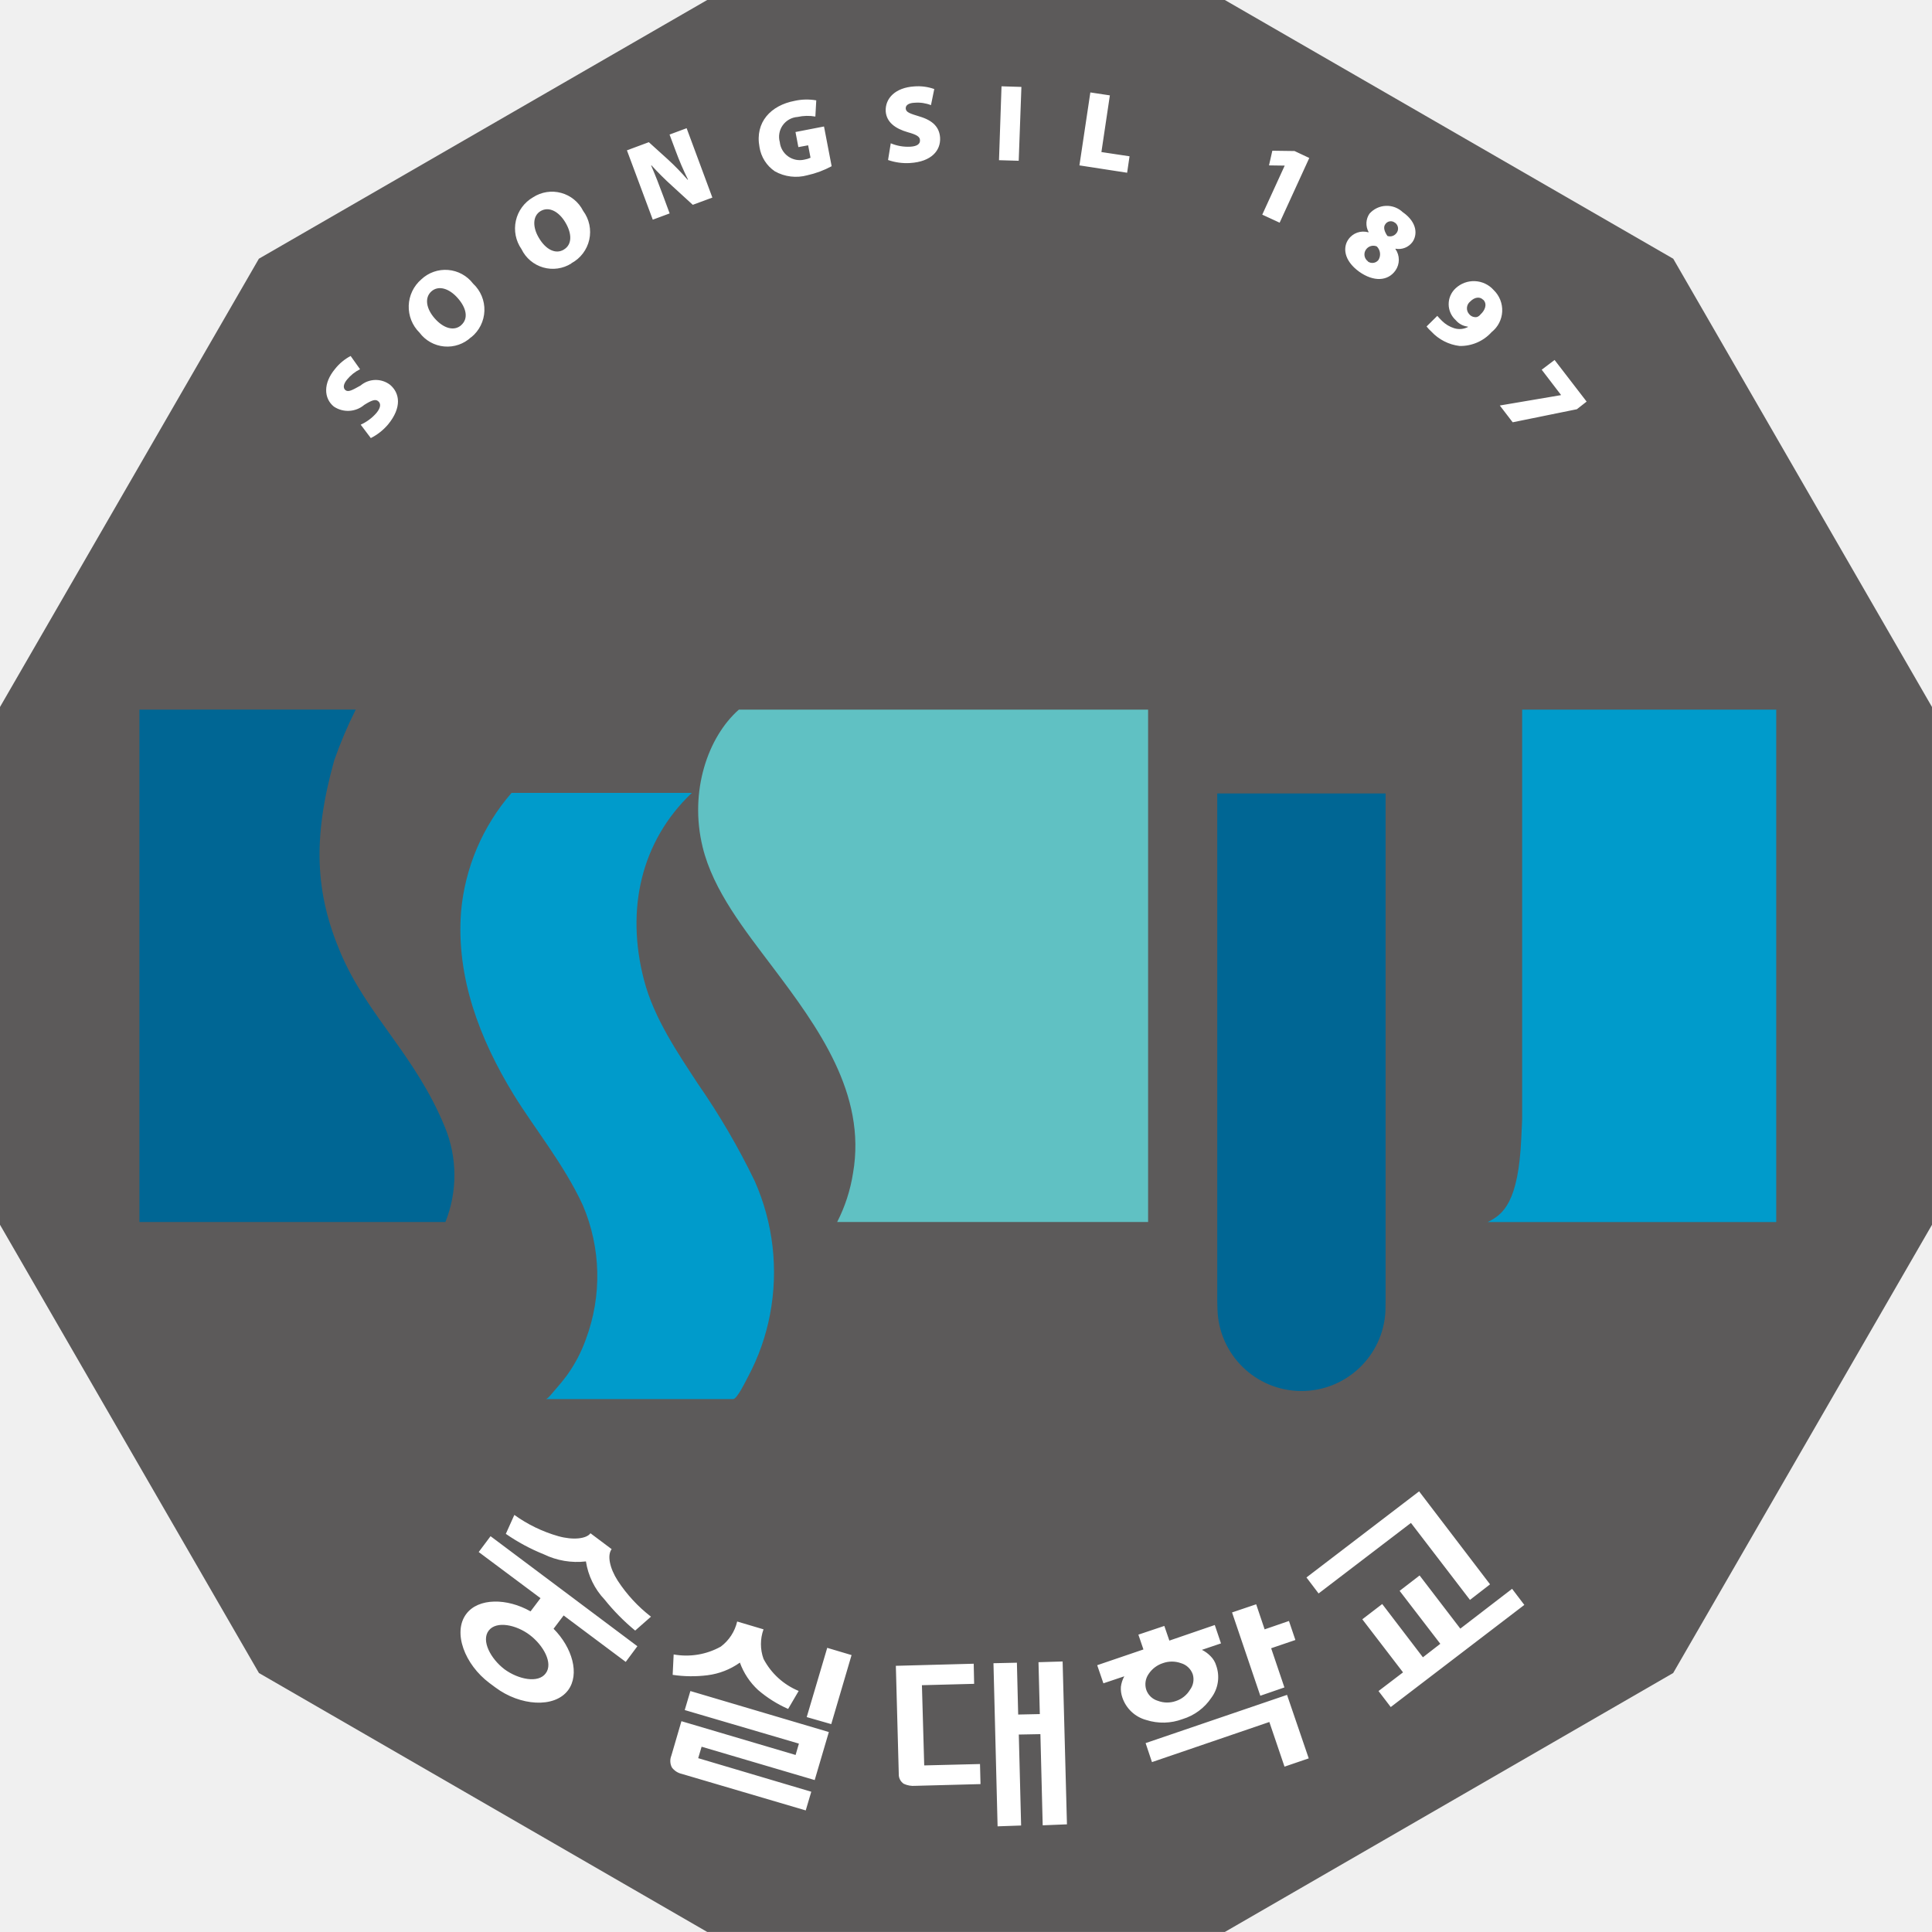
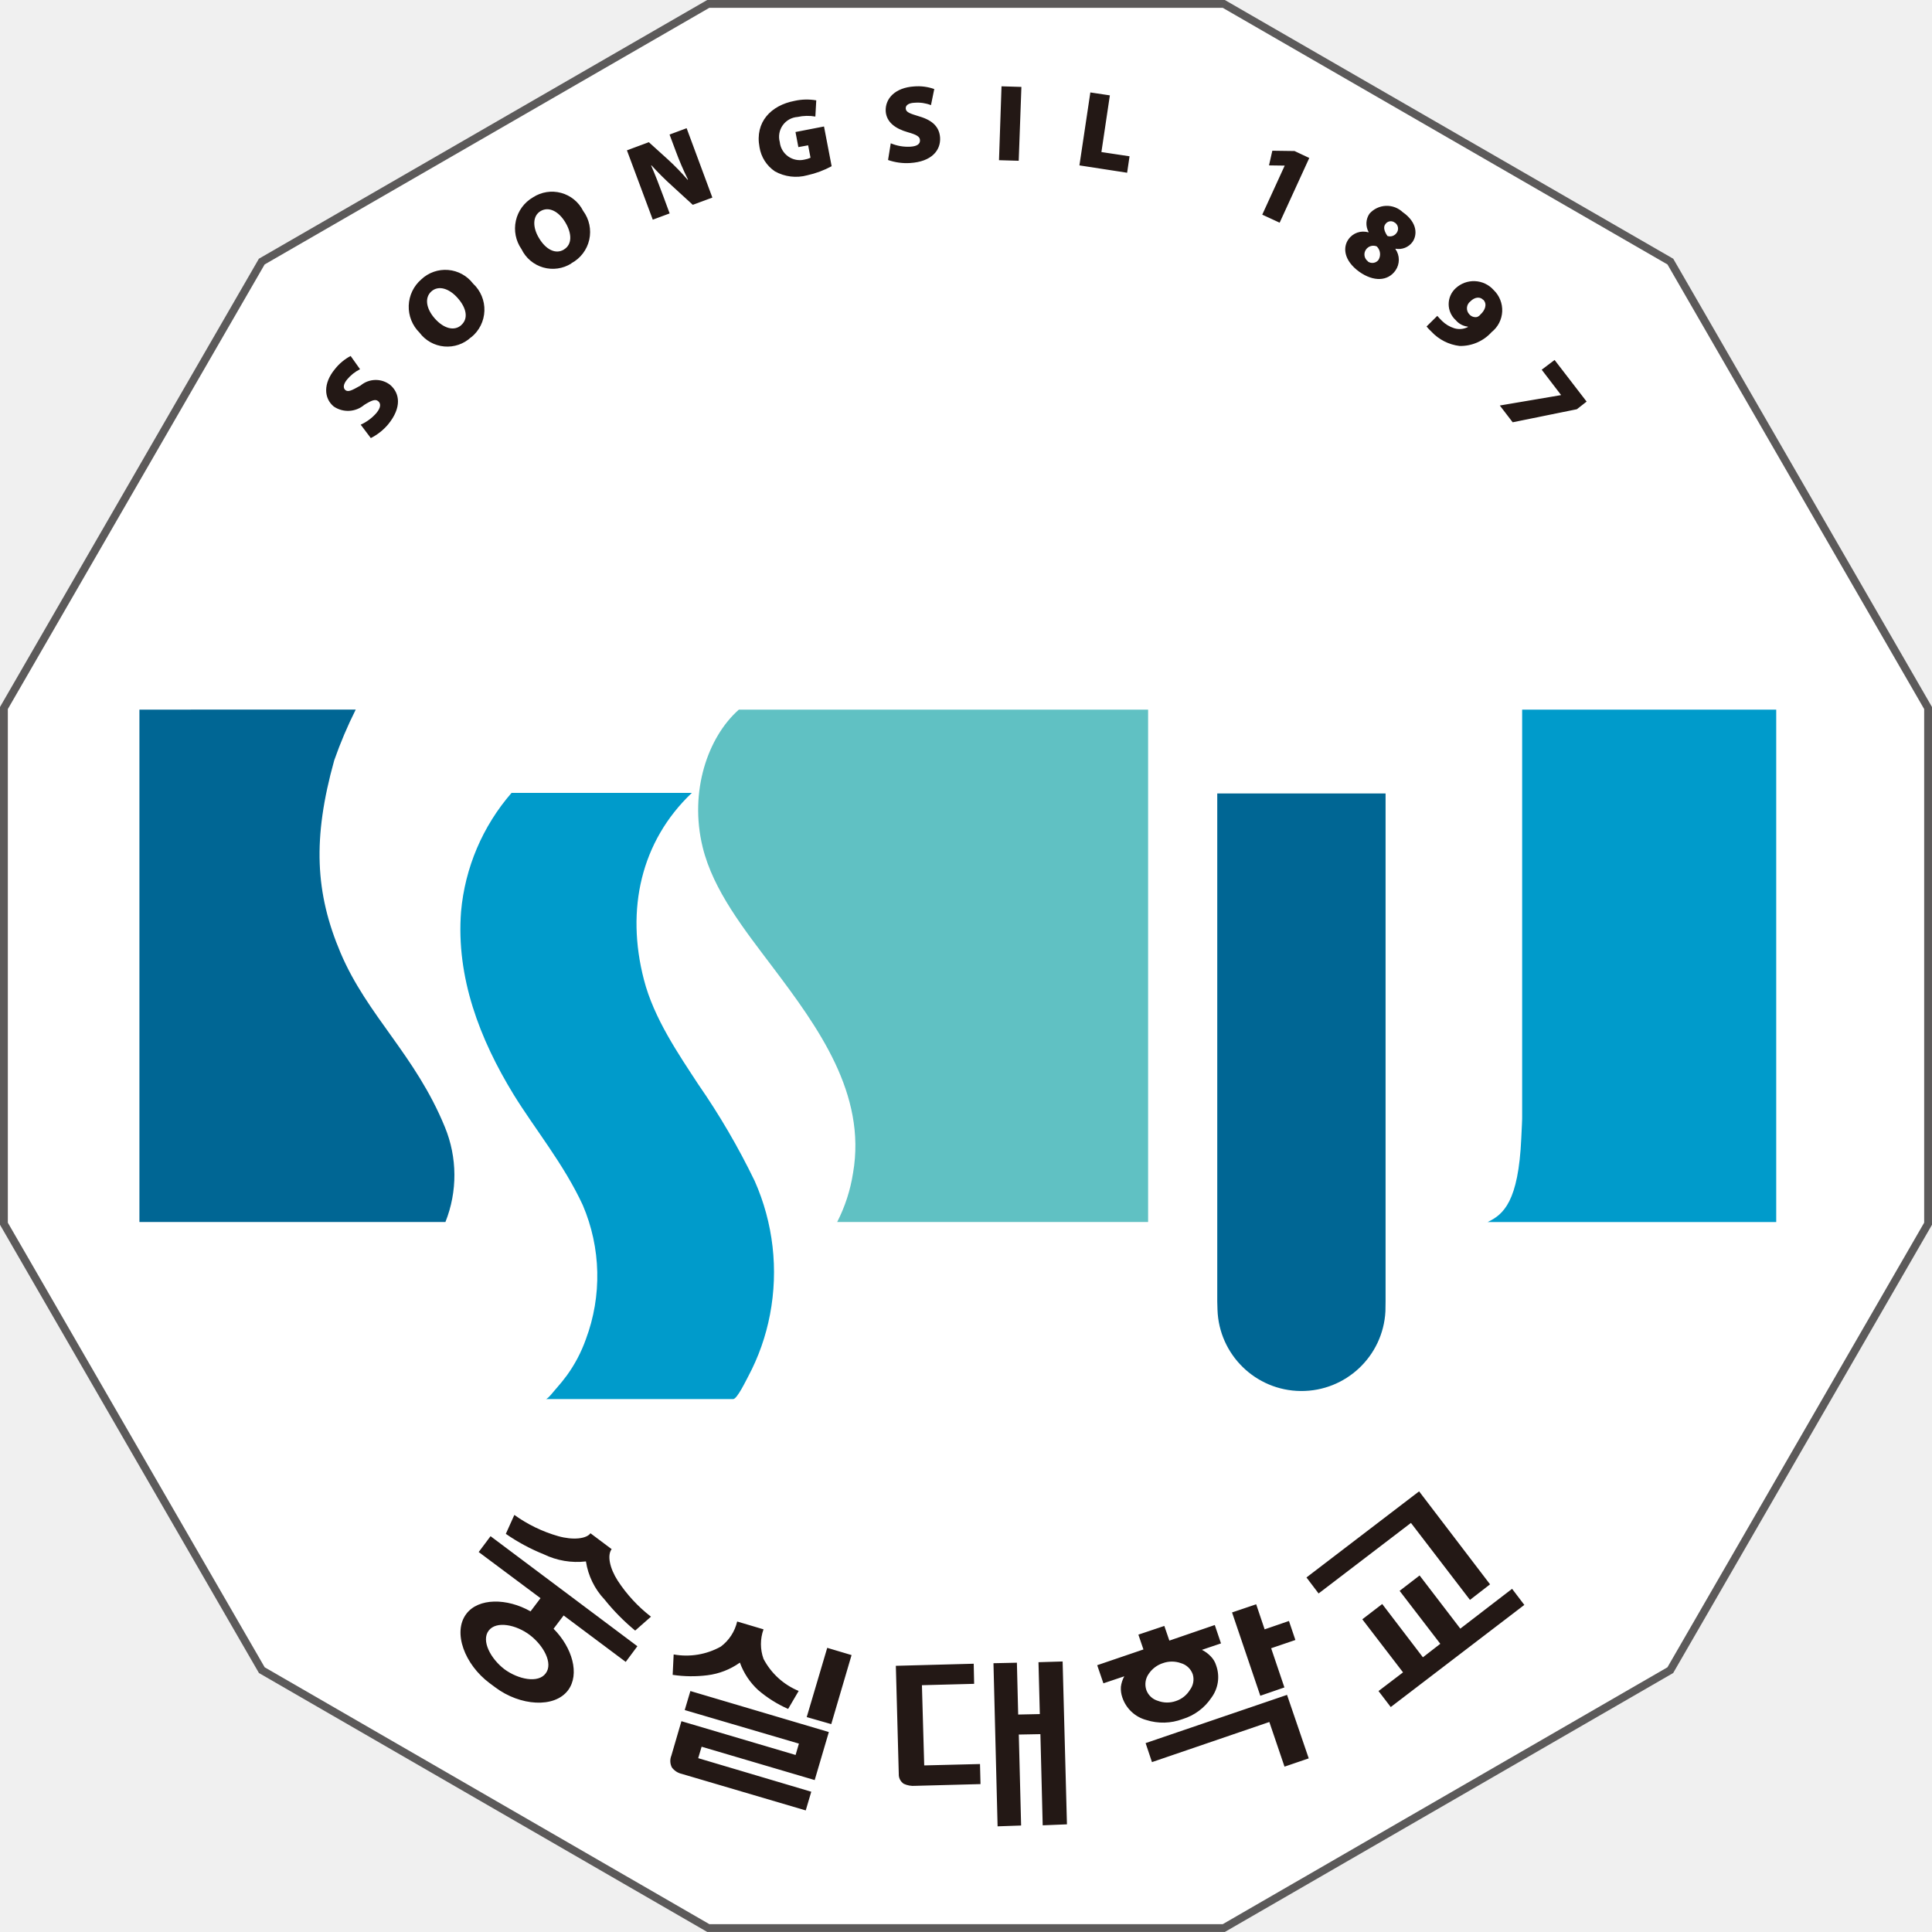
<svg xmlns="http://www.w3.org/2000/svg" width="500.007" height="500" viewBox="0 0 500.007 500">
  <path d="M54.168 0 19.83 19.816 0 54.152v39.66l19.834 34.334 34.338 19.834h39.646l34.34-19.834 19.824-34.333v-39.66l-19.82-34.337-.07-.039L93.818 0Z" style="color:#000;font-style:normal;font-variant:normal;font-weight:400;font-stretch:normal;font-size:medium;font-family:sans-serif;font-variant-ligatures:normal;font-variant-position:normal;font-variant-caps:normal;font-variant-numeric:normal;font-variant-alternates:normal;font-variant-east-asian:normal;font-feature-settings:normal;text-indent:0;text-decoration:none;text-decoration-line:none;text-decoration-style:solid;text-decoration-color:#000;letter-spacing:normal;word-spacing:normal;text-transform:none;writing-mode:lr-tb;direction:ltr;text-orientation:mixed;dominant-baseline:auto;baseline-shift:baseline;text-anchor:start;clip-rule:nonzero;display:inline;overflow:visible;visibility:visible;opacity:1;color-interpolation:sRGB;vector-effect:none;fill:#5c5a5a;fill-opacity:1;fill-rule:nonzero;stroke:none;stroke-width:.6px;stroke-linecap:butt;stroke-linejoin:miter;stroke-miterlimit:4;stroke-dasharray:none;stroke-dashoffset:0;stroke-opacity:1;color-rendering:auto;image-rendering:auto;shape-rendering:auto;text-rendering:auto;enable-background:accumulate;stop-color:#000;stop-opacity:1" transform="scale(3.37882)" />
-   <path d="M54.33.6h39.328l34.063 19.656 19.662 34.056v39.34l-19.664 34.055-34.06 19.674H54.333l-34.06-19.674L.6 93.652v-39.34l19.67-34.056Z" style="color:#000;font-style:normal;font-variant:normal;font-weight:400;font-stretch:normal;font-size:medium;font-family:sans-serif;font-variant-ligatures:normal;font-variant-position:normal;font-variant-caps:normal;font-variant-numeric:normal;font-variant-alternates:normal;font-variant-east-asian:normal;font-feature-settings:normal;text-indent:0;text-decoration:none;text-decoration-line:none;text-decoration-style:solid;text-decoration-color:#000;letter-spacing:normal;word-spacing:normal;text-transform:none;writing-mode:lr-tb;direction:ltr;text-orientation:mixed;dominant-baseline:auto;baseline-shift:baseline;text-anchor:start;clip-rule:nonzero;display:inline;overflow:visible;visibility:visible;opacity:1;color-interpolation:sRGB;vector-effect:none;fill:none;fill-opacity:0;fill-rule:nonzero;stroke:none;stroke-width:.6px;stroke-linecap:butt;stroke-linejoin:miter;stroke-miterlimit:4;stroke-dasharray:none;stroke-dashoffset:0;stroke-opacity:1;color-rendering:auto;image-rendering:auto;shape-rendering:auto;text-rendering:auto;enable-background:accumulate;stop-color:#000;stop-opacity:1" transform="scale(3.37882)" />
-   <path d="m100.069 120.826.929 1.226 7.074-5.403 4.521 5.896 1.538-1.192-5.434-7.122z" style="fill:#ffffff" transform="scale(3.37882)" />
-   <path d="m106.525 130.752 10.232-7.823-.938-1.233-3.965 3.05-3.119-4.072-1.53 1.178 3.116 4.056-1.333 1.034-3.116-4.081-1.525 1.17 3.119 4.065-1.878 1.431zM94.37 123.506l2.164 6.381 1.846-.637-1.015-3.002 1.856-.632-.493-1.456-1.863.641-.647-1.92zM100.243 134.684l-1.662-4.864-10.832 3.694.487 1.456 8.99-3.073 1.162 3.42zM85.964 130.012a2.663 2.663 0 0 0 1.833 1.732 4.243 4.243 0 0 0 2.787-.07 4.078 4.078 0 0 0 2.2-1.632 2.639 2.639 0 0 0 .37-2.472 1.675 1.675 0 0 0-.423-.707 2.362 2.362 0 0 0-.67-.492l1.462-.494-.476-1.408-3.479 1.194-.386-1.124-1.987.667.387 1.135-3.541 1.206.475 1.388 1.6-.538a2.25 2.25 0 0 0-.261.806 2.072 2.072 0 0 0 .109.809zm2.017-1.795a2.079 2.079 0 0 1 1.1-.83 2.037 2.037 0 0 1 1.363 0 1.356 1.356 0 0 1 .916.855 1.337 1.337 0 0 1-.215 1.193 1.975 1.975 0 0 1-1.071.854 2.009 2.009 0 0 1-1.391-.015 1.339 1.339 0 0 1-.878-.825 1.377 1.377 0 0 1 .176-1.232zM81.724 139.736l-.332-12.474-1.848.055.102 3.974-1.658.035-.098-3.97-1.795.039.316 12.494 1.802-.063-.177-6.967 1.654-.031.176 6.983zM70.615 129.079l4-.105-.033-1.54-5.964.16.224 8.277a.86.86 0 0 0 .383.761 1.754 1.754 0 0 0 .878.155l5-.133-.039-1.537-4.273.106zM36.666 118.879l4.735 3.534-.763 1.011c-1.8-1.025-4-1.041-4.926.2-1.056 1.408-.116 3.873 1.778 5.289l.454.338c1.893 1.416 4.518 1.608 5.567.215.915-1.232.322-3.272-1.11-4.711l.77-1.018 4.757 3.557.892-1.2-11.246-8.428zm5.134 9.291c-.577.789-2.116.456-3.163-.314-1.047-.8-1.794-2.178-1.209-2.954.585-.776 2.116-.456 3.157.336s1.8 2.162 1.215 2.932zM41.647 119.051a5.845 5.845 0 0 0 3.233.547 5.451 5.451 0 0 0 1.431 2.925 16.3 16.3 0 0 0 2.341 2.372l1.209-1.065a11.3 11.3 0 0 1-2.541-2.748c-.623-.969-.824-1.957-.47-2.425l-1.623-1.216c-.309.432-1.348.538-2.465.223a10.872 10.872 0 0 1-3.362-1.625l-.008.008-.648 1.44a14.779 14.779 0 0 0 2.903 1.564zM63.67 132.06l1.556-5.288-1.864-.555-1.571 5.304zM52.447 130.983l8.746 2.57-.254.87-8.745-2.587-.772 2.641a1.08 1.08 0 0 0 .04.9 1.29 1.29 0 0 0 .754.493l9.5 2.8.424-1.431-8.661-2.571.261-.877 8.662 2.554 1.084-3.678-10.606-3.141zM56.673 127.348a5.3 5.3 0 0 0 1.394 2.1 9.251 9.251 0 0 0 2.3 1.449l.808-1.378a5.34 5.34 0 0 1-2.693-2.457 3.331 3.331 0 0 1 0-2.262l-2.018-.6a3.344 3.344 0 0 1-1.254 1.923 5.442 5.442 0 0 1-3.611.6v.008l-.076 1.555a9.742 9.742 0 0 0 2.662.031 5.45 5.45 0 0 0 2.488-.969zM27.628 32.529a3.529 3.529 0 0 0 1.208-.9c.332-.406.356-.715.131-.9-.208-.176-.492-.077-1.069.285a1.929 1.929 0 0 1-2.332.124c-.762-.624-.825-1.772.091-2.872a3.748 3.748 0 0 1 1.2-1l.721 1.015a3.03 3.03 0 0 0-.991.786c-.293.354-.324.647-.132.814.224.172.5.018 1.162-.351a1.805 1.805 0 0 1 2.264-.054c.747.639.908 1.731-.147 3.024a4.248 4.248 0 0 1-1.331 1.055zM36.08 25.832a2.658 2.658 0 0 1-3.947-.353 2.775 2.775 0 0 1 .137-4.08 2.675 2.675 0 0 1 3.965.324 2.721 2.721 0 0 1-.139 4.109zm-.745-.939c.554-.493.4-1.3-.277-2.063-.647-.738-1.471-1-2.018-.508-.547.492-.385 1.342.263 2.072.669.76 1.484 1 2.032.506zM43.756 20.184a2.661 2.661 0 0 1-3.811-1.1 2.76 2.76 0 0 1 .885-3.972 2.668 2.668 0 0 1 3.835 1.038 2.716 2.716 0 0 1-.9 4.014zm-.562-1.073c.63-.377.63-1.207.108-2.078-.5-.838-1.255-1.236-1.887-.869-.632.367-.631 1.248-.13 2.071.523.884 1.278 1.263 1.9.884zM50 16.826l-1.98-5.311 1.678-.624 1.454 1.316a18.1 18.1 0 0 1 1.518 1.563l.024-.022a22.62 22.62 0 0 1-.94-2.187l-.469-1.255 1.308-.486 1.971 5.314-1.5.554-1.556-1.424a22.546 22.546 0 0 1-1.608-1.6l-.024.017c.308.71.617 1.493.932 2.355l.484 1.311zM63.7 12.731a7.126 7.126 0 0 1-1.861.693 3.3 3.3 0 0 1-2.487-.3 2.751 2.751 0 0 1-1.178-1.856c-.361-1.924.886-3.2 2.685-3.542a4.267 4.267 0 0 1 1.663-.039l-.069 1.24a3.534 3.534 0 0 0-1.363.031 1.522 1.522 0 0 0-1.362 1.924 1.543 1.543 0 0 0 1.894 1.342 1.769 1.769 0 0 0 .461-.142l-.183-.952-.749.138-.22-1.156 2.184-.424zM68.228 10.976a3.389 3.389 0 0 0 1.5.26c.522-.029.761-.213.738-.506-.008-.269-.271-.417-.924-.6-.969-.276-1.639-.77-1.7-1.6-.054-1 .741-1.817 2.172-1.91a3.7 3.7 0 0 1 1.547.2l-.253 1.233a2.794 2.794 0 0 0-1.24-.184c-.462.015-.708.184-.693.446.023.293.332.384 1.056.607 1.045.309 1.522.838 1.576 1.619.056.976-.647 1.845-2.3 1.946a4.312 4.312 0 0 1-1.686-.231zM78.235 6.657l-.206 5.658-1.51-.045.193-5.659zM83.516 7.08l1.495.225-.648 4.342 2.155.324-.185 1.26-3.654-.563zM98.4 12.692l-.016-.007-1.184-.017.255-1.123 1.7.023 1.13.532-2.27 4.957-1.332-.615zM107.466 16.265c1.114.792 1.1 1.739.724 2.27a1.311 1.311 0 0 1-1.3.515l-.007.024a1.433 1.433 0 0 1 0 1.649c-.576.815-1.663.878-2.772.091-1.215-.878-1.248-1.894-.83-2.478a1.382 1.382 0 0 1 1.531-.539l.015-.03a1.337 1.337 0 0 1 .069-1.4 1.773 1.773 0 0 1 2.565-.1zm-2.695 3.763a.59.59 0 0 0 .817-.123.838.838 0 0 0-.132-1.03.684.684 0 0 0-.825.236.649.649 0 0 0 .14.9zm2.071-2.971a.5.5 0 0 0-.738.124c-.171.231-.057.569.167.893a.613.613 0 0 0 .677-.2.551.551 0 0 0-.1-.818zM110.09 24.194c.106.123.2.222.368.391a2.312 2.312 0 0 0 .925.555 1.391 1.391 0 0 0 1.055-.092l-.008-.03a1.4 1.4 0 0 1-.924-.493 1.655 1.655 0 0 1-.015-2.441 2.038 2.038 0 0 1 2.917.132 2.14 2.14 0 0 1-.153 3.218A3.216 3.216 0 0 1 111.8 26.5a3.527 3.527 0 0 1-2.162-1.1 3.367 3.367 0 0 1-.37-.393zm3.51-1.232c-.239-.254-.647-.214-.977.124a.664.664 0 0 0-.077.991.623.623 0 0 0 .577.207.568.568 0 0 0 .277-.2c.317-.284.553-.768.215-1.123zM121.528 30.76l-.746.585-4.918 1-.985-1.285 4.673-.793.015-.016-1.479-1.932.986-.747z" style="fill:#ffffff" transform="scale(3.37882)" />
+   <path d="M54.33.6h39.328l34.063 19.656 19.662 34.056v39.34l-19.664 34.055-34.06 19.674H54.333l-34.06-19.674L.6 93.652v-39.34l19.67-34.056Z" style="color:#000;font-style:normal;font-variant:normal;font-weight:400;font-stretch:normal;font-size:medium;font-family:sans-serif;font-variant-ligatures:normal;font-variant-position:normal;font-variant-caps:normal;font-variant-numeric:normal;font-variant-alternates:normal;font-variant-east-asian:normal;font-feature-settings:normal;text-indent:0;text-decoration:none;text-decoration-line:none;text-decoration-style:solid;text-decoration-color:#000;letter-spacing:normal;word-spacing:normal;text-transform:none;writing-mode:lr-tb;direction:ltr;text-orientation:mixed;dominant-baseline:auto;baseline-shift:baseline;text-anchor:start;clip-rule:nonzero;display:inline;overflow:visible;visibility:visible;opacity:1;color-interpolation:sRGB;vector-effect:none;fill:#fff;fill-opacity:1;fill-rule:nonzero;stroke:none;stroke-width:.6px;stroke-linecap:butt;stroke-linejoin:miter;stroke-miterlimit:4;stroke-dasharray:none;stroke-dashoffset:0;stroke-opacity:1;color-rendering:auto;image-rendering:auto;shape-rendering:auto;text-rendering:auto;enable-background:accumulate;stop-color:#000;stop-opacity:1" transform="scale(3.37882)" />
+   <path d="m100.069 120.826.929 1.226 7.074-5.403 4.521 5.896 1.538-1.192-5.434-7.122z" style="fill:#231815" transform="scale(3.37882)" />
+   <path d="m106.525 130.752 10.232-7.823-.938-1.233-3.965 3.05-3.119-4.072-1.53 1.178 3.116 4.056-1.333 1.034-3.116-4.081-1.525 1.17 3.119 4.065-1.878 1.431zM94.37 123.506l2.164 6.381 1.846-.637-1.015-3.002 1.856-.632-.493-1.456-1.863.641-.647-1.92zM100.243 134.684l-1.662-4.864-10.832 3.694.487 1.456 8.99-3.073 1.162 3.42zM85.964 130.012a2.663 2.663 0 0 0 1.833 1.732 4.243 4.243 0 0 0 2.787-.07 4.078 4.078 0 0 0 2.2-1.632 2.639 2.639 0 0 0 .37-2.472 1.675 1.675 0 0 0-.423-.707 2.362 2.362 0 0 0-.67-.492l1.462-.494-.476-1.408-3.479 1.194-.386-1.124-1.987.667.387 1.135-3.541 1.206.475 1.388 1.6-.538a2.25 2.25 0 0 0-.261.806 2.072 2.072 0 0 0 .109.809zm2.017-1.795a2.079 2.079 0 0 1 1.1-.83 2.037 2.037 0 0 1 1.363 0 1.356 1.356 0 0 1 .916.855 1.337 1.337 0 0 1-.215 1.193 1.975 1.975 0 0 1-1.071.854 2.009 2.009 0 0 1-1.391-.015 1.339 1.339 0 0 1-.878-.825 1.377 1.377 0 0 1 .176-1.232zM81.724 139.736l-.332-12.474-1.848.055.102 3.974-1.658.035-.098-3.97-1.795.039.316 12.494 1.802-.063-.177-6.967 1.654-.031.176 6.983zM70.615 129.079l4-.105-.033-1.54-5.964.16.224 8.277a.86.86 0 0 0 .383.761 1.754 1.754 0 0 0 .878.155l5-.133-.039-1.537-4.273.106zM36.666 118.879l4.735 3.534-.763 1.011c-1.8-1.025-4-1.041-4.926.2-1.056 1.408-.116 3.873 1.778 5.289l.454.338c1.893 1.416 4.518 1.608 5.567.215.915-1.232.322-3.272-1.11-4.711l.77-1.018 4.757 3.557.892-1.2-11.246-8.428zm5.134 9.291c-.577.789-2.116.456-3.163-.314-1.047-.8-1.794-2.178-1.209-2.954.585-.776 2.116-.456 3.157.336s1.8 2.162 1.215 2.932zM41.647 119.051a5.845 5.845 0 0 0 3.233.547 5.451 5.451 0 0 0 1.431 2.925 16.3 16.3 0 0 0 2.341 2.372l1.209-1.065a11.3 11.3 0 0 1-2.541-2.748c-.623-.969-.824-1.957-.47-2.425l-1.623-1.216c-.309.432-1.348.538-2.465.223a10.872 10.872 0 0 1-3.362-1.625l-.008.008-.648 1.44a14.779 14.779 0 0 0 2.903 1.564zM63.67 132.06l1.556-5.288-1.864-.555-1.571 5.304zM52.447 130.983l8.746 2.57-.254.87-8.745-2.587-.772 2.641a1.08 1.08 0 0 0 .04.9 1.29 1.29 0 0 0 .754.493l9.5 2.8.424-1.431-8.661-2.571.261-.877 8.662 2.554 1.084-3.678-10.606-3.141zM56.673 127.348a5.3 5.3 0 0 0 1.394 2.1 9.251 9.251 0 0 0 2.3 1.449l.808-1.378a5.34 5.34 0 0 1-2.693-2.457 3.331 3.331 0 0 1 0-2.262l-2.018-.6a3.344 3.344 0 0 1-1.254 1.923 5.442 5.442 0 0 1-3.611.6v.008l-.076 1.555a9.742 9.742 0 0 0 2.662.031 5.45 5.45 0 0 0 2.488-.969zM27.628 32.529a3.529 3.529 0 0 0 1.208-.9c.332-.406.356-.715.131-.9-.208-.176-.492-.077-1.069.285a1.929 1.929 0 0 1-2.332.124c-.762-.624-.825-1.772.091-2.872a3.748 3.748 0 0 1 1.2-1l.721 1.015a3.03 3.03 0 0 0-.991.786c-.293.354-.324.647-.132.814.224.172.5.018 1.162-.351a1.805 1.805 0 0 1 2.264-.054c.747.639.908 1.731-.147 3.024a4.248 4.248 0 0 1-1.331 1.055zM36.08 25.832a2.658 2.658 0 0 1-3.947-.353 2.775 2.775 0 0 1 .137-4.08 2.675 2.675 0 0 1 3.965.324 2.721 2.721 0 0 1-.139 4.109zm-.745-.939c.554-.493.4-1.3-.277-2.063-.647-.738-1.471-1-2.018-.508-.547.492-.385 1.342.263 2.072.669.76 1.484 1 2.032.506zM43.756 20.184a2.661 2.661 0 0 1-3.811-1.1 2.76 2.76 0 0 1 .885-3.972 2.668 2.668 0 0 1 3.835 1.038 2.716 2.716 0 0 1-.9 4.014zm-.562-1.073c.63-.377.63-1.207.108-2.078-.5-.838-1.255-1.236-1.887-.869-.632.367-.631 1.248-.13 2.071.523.884 1.278 1.263 1.9.884zM50 16.826l-1.98-5.311 1.678-.624 1.454 1.316a18.1 18.1 0 0 1 1.518 1.563l.024-.022a22.62 22.62 0 0 1-.94-2.187l-.469-1.255 1.308-.486 1.971 5.314-1.5.554-1.556-1.424a22.546 22.546 0 0 1-1.608-1.6l-.024.017c.308.71.617 1.493.932 2.355l.484 1.311zM63.7 12.731a7.126 7.126 0 0 1-1.861.693 3.3 3.3 0 0 1-2.487-.3 2.751 2.751 0 0 1-1.178-1.856c-.361-1.924.886-3.2 2.685-3.542a4.267 4.267 0 0 1 1.663-.039l-.069 1.24a3.534 3.534 0 0 0-1.363.031 1.522 1.522 0 0 0-1.362 1.924 1.543 1.543 0 0 0 1.894 1.342 1.769 1.769 0 0 0 .461-.142l-.183-.952-.749.138-.22-1.156 2.184-.424zM68.228 10.976a3.389 3.389 0 0 0 1.5.26c.522-.029.761-.213.738-.506-.008-.269-.271-.417-.924-.6-.969-.276-1.639-.77-1.7-1.6-.054-1 .741-1.817 2.172-1.91a3.7 3.7 0 0 1 1.547.2l-.253 1.233a2.794 2.794 0 0 0-1.24-.184c-.462.015-.708.184-.693.446.023.293.332.384 1.056.607 1.045.309 1.522.838 1.576 1.619.056.976-.647 1.845-2.3 1.946a4.312 4.312 0 0 1-1.686-.231zM78.235 6.657l-.206 5.658-1.51-.045.193-5.659zM83.516 7.08l1.495.225-.648 4.342 2.155.324-.185 1.26-3.654-.563zM98.4 12.692l-.016-.007-1.184-.017.255-1.123 1.7.023 1.13.532-2.27 4.957-1.332-.615zM107.466 16.265c1.114.792 1.1 1.739.724 2.27a1.311 1.311 0 0 1-1.3.515l-.007.024a1.433 1.433 0 0 1 0 1.649c-.576.815-1.663.878-2.772.091-1.215-.878-1.248-1.894-.83-2.478a1.382 1.382 0 0 1 1.531-.539l.015-.03a1.337 1.337 0 0 1 .069-1.4 1.773 1.773 0 0 1 2.565-.1zm-2.695 3.763a.59.59 0 0 0 .817-.123.838.838 0 0 0-.132-1.03.684.684 0 0 0-.825.236.649.649 0 0 0 .14.9zm2.071-2.971a.5.5 0 0 0-.738.124c-.171.231-.057.569.167.893a.613.613 0 0 0 .677-.2.551.551 0 0 0-.1-.818zM110.09 24.194c.106.123.2.222.368.391a2.312 2.312 0 0 0 .925.555 1.391 1.391 0 0 0 1.055-.092l-.008-.03a1.4 1.4 0 0 1-.924-.493 1.655 1.655 0 0 1-.015-2.441 2.038 2.038 0 0 1 2.917.132 2.14 2.14 0 0 1-.153 3.218A3.216 3.216 0 0 1 111.8 26.5a3.527 3.527 0 0 1-2.162-1.1 3.367 3.367 0 0 1-.37-.393zm3.51-1.232c-.239-.254-.647-.214-.977.124a.664.664 0 0 0-.077.991.623.623 0 0 0 .577.207.568.568 0 0 0 .277-.2c.317-.284.553-.768.215-1.123zM121.528 30.76l-.746.585-4.918 1-.985-1.285 4.673-.793.015-.016-1.479-1.932.986-.747z" style="fill:#231815" transform="scale(3.37882)" />
  <path d="M56.16 107.163H41.808c.167 0 .687-.7.819-.834.275-.313.542-.637.792-.977a10.986 10.986 0 0 0 1.453-2.764 13.81 13.81 0 0 0-.233-10.279c-1.454-3.149-3.722-5.9-5.312-8.494-2.581-4.222-4.4-8.956-4.012-13.993a16.028 16.028 0 0 1 3.866-9.088H52.99c-3.908 3.713-5.062 8.93-3.67 14.3.76 2.972 2.683 5.752 4.158 8.012a55.033 55.033 0 0 1 4.329 7.415 17.229 17.229 0 0 1 1.172 10.223 16.746 16.746 0 0 1-1.675 4.756c-.135.238-.837 1.723-1.144 1.723z" style="fill:#009bcb" transform="scale(3.37882)" />
  <path d="M64.124 93.6H87.94V54.354H56.594c-2.367 2.084-3.819 6.254-2.775 10.527.813 3.35 3.236 6.367 5.394 9.234 3.429 4.55 7.175 9.668 6.127 15.731a12.409 12.409 0 0 1-1.216 3.754Z" style="fill:#60c1c3" transform="scale(3.37882)" />
  <path d="M10.679 54.354V93.6h23.439a9.682 9.682 0 0 0-.042-7.271c-2.264-5.532-5.944-8.519-7.992-13.348-1.936-4.569-2.158-8.745-.482-14.748a33.046 33.046 0 0 1 1.646-3.883z" style="fill:#006694" transform="scale(3.37882)" />
  <path d="M136.051 54.354H116.59v31.132c.01.156-.028.913-.066 1.689-.218 4.875-1.366 5.85-2.579 6.429h22.106z" style="fill:#009bcb" transform="scale(3.37882)" />
  <path d="M93.236 60.776v38.908l.018.633a6.438 6.438 0 0 0 12.864.123l.011-.756V60.776Z" style="fill:#006694" transform="scale(3.37882)" />
</svg>
